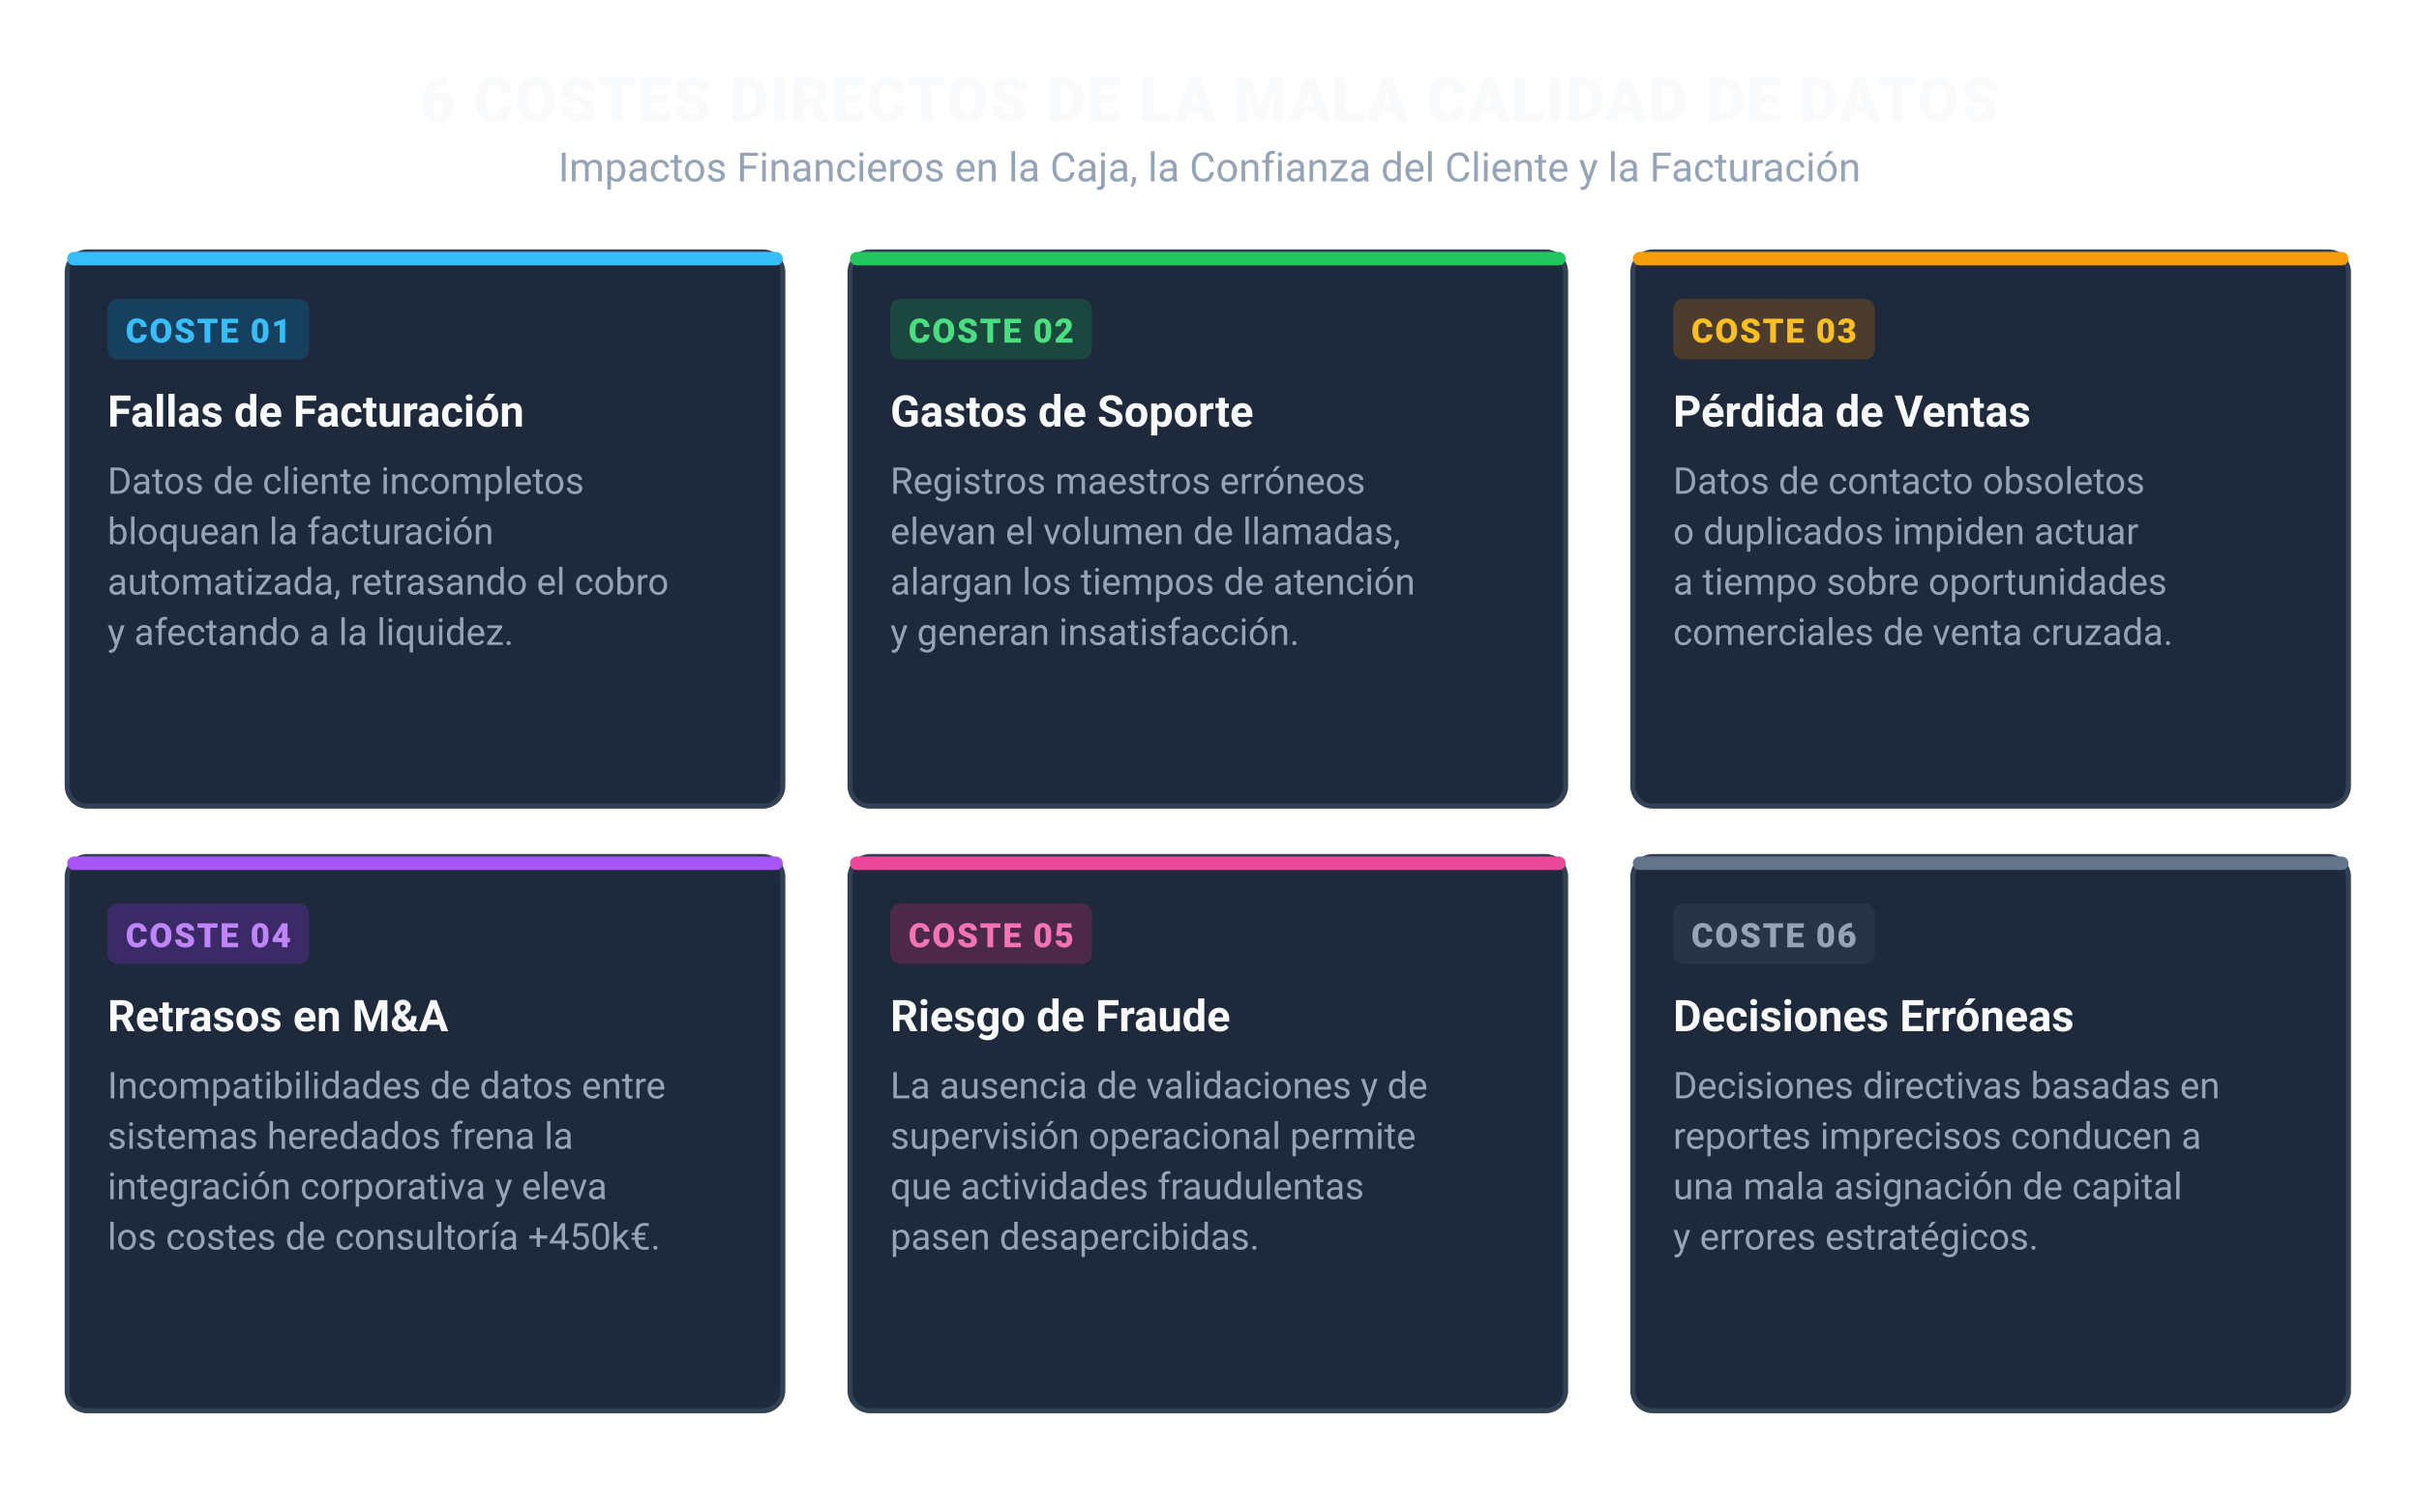
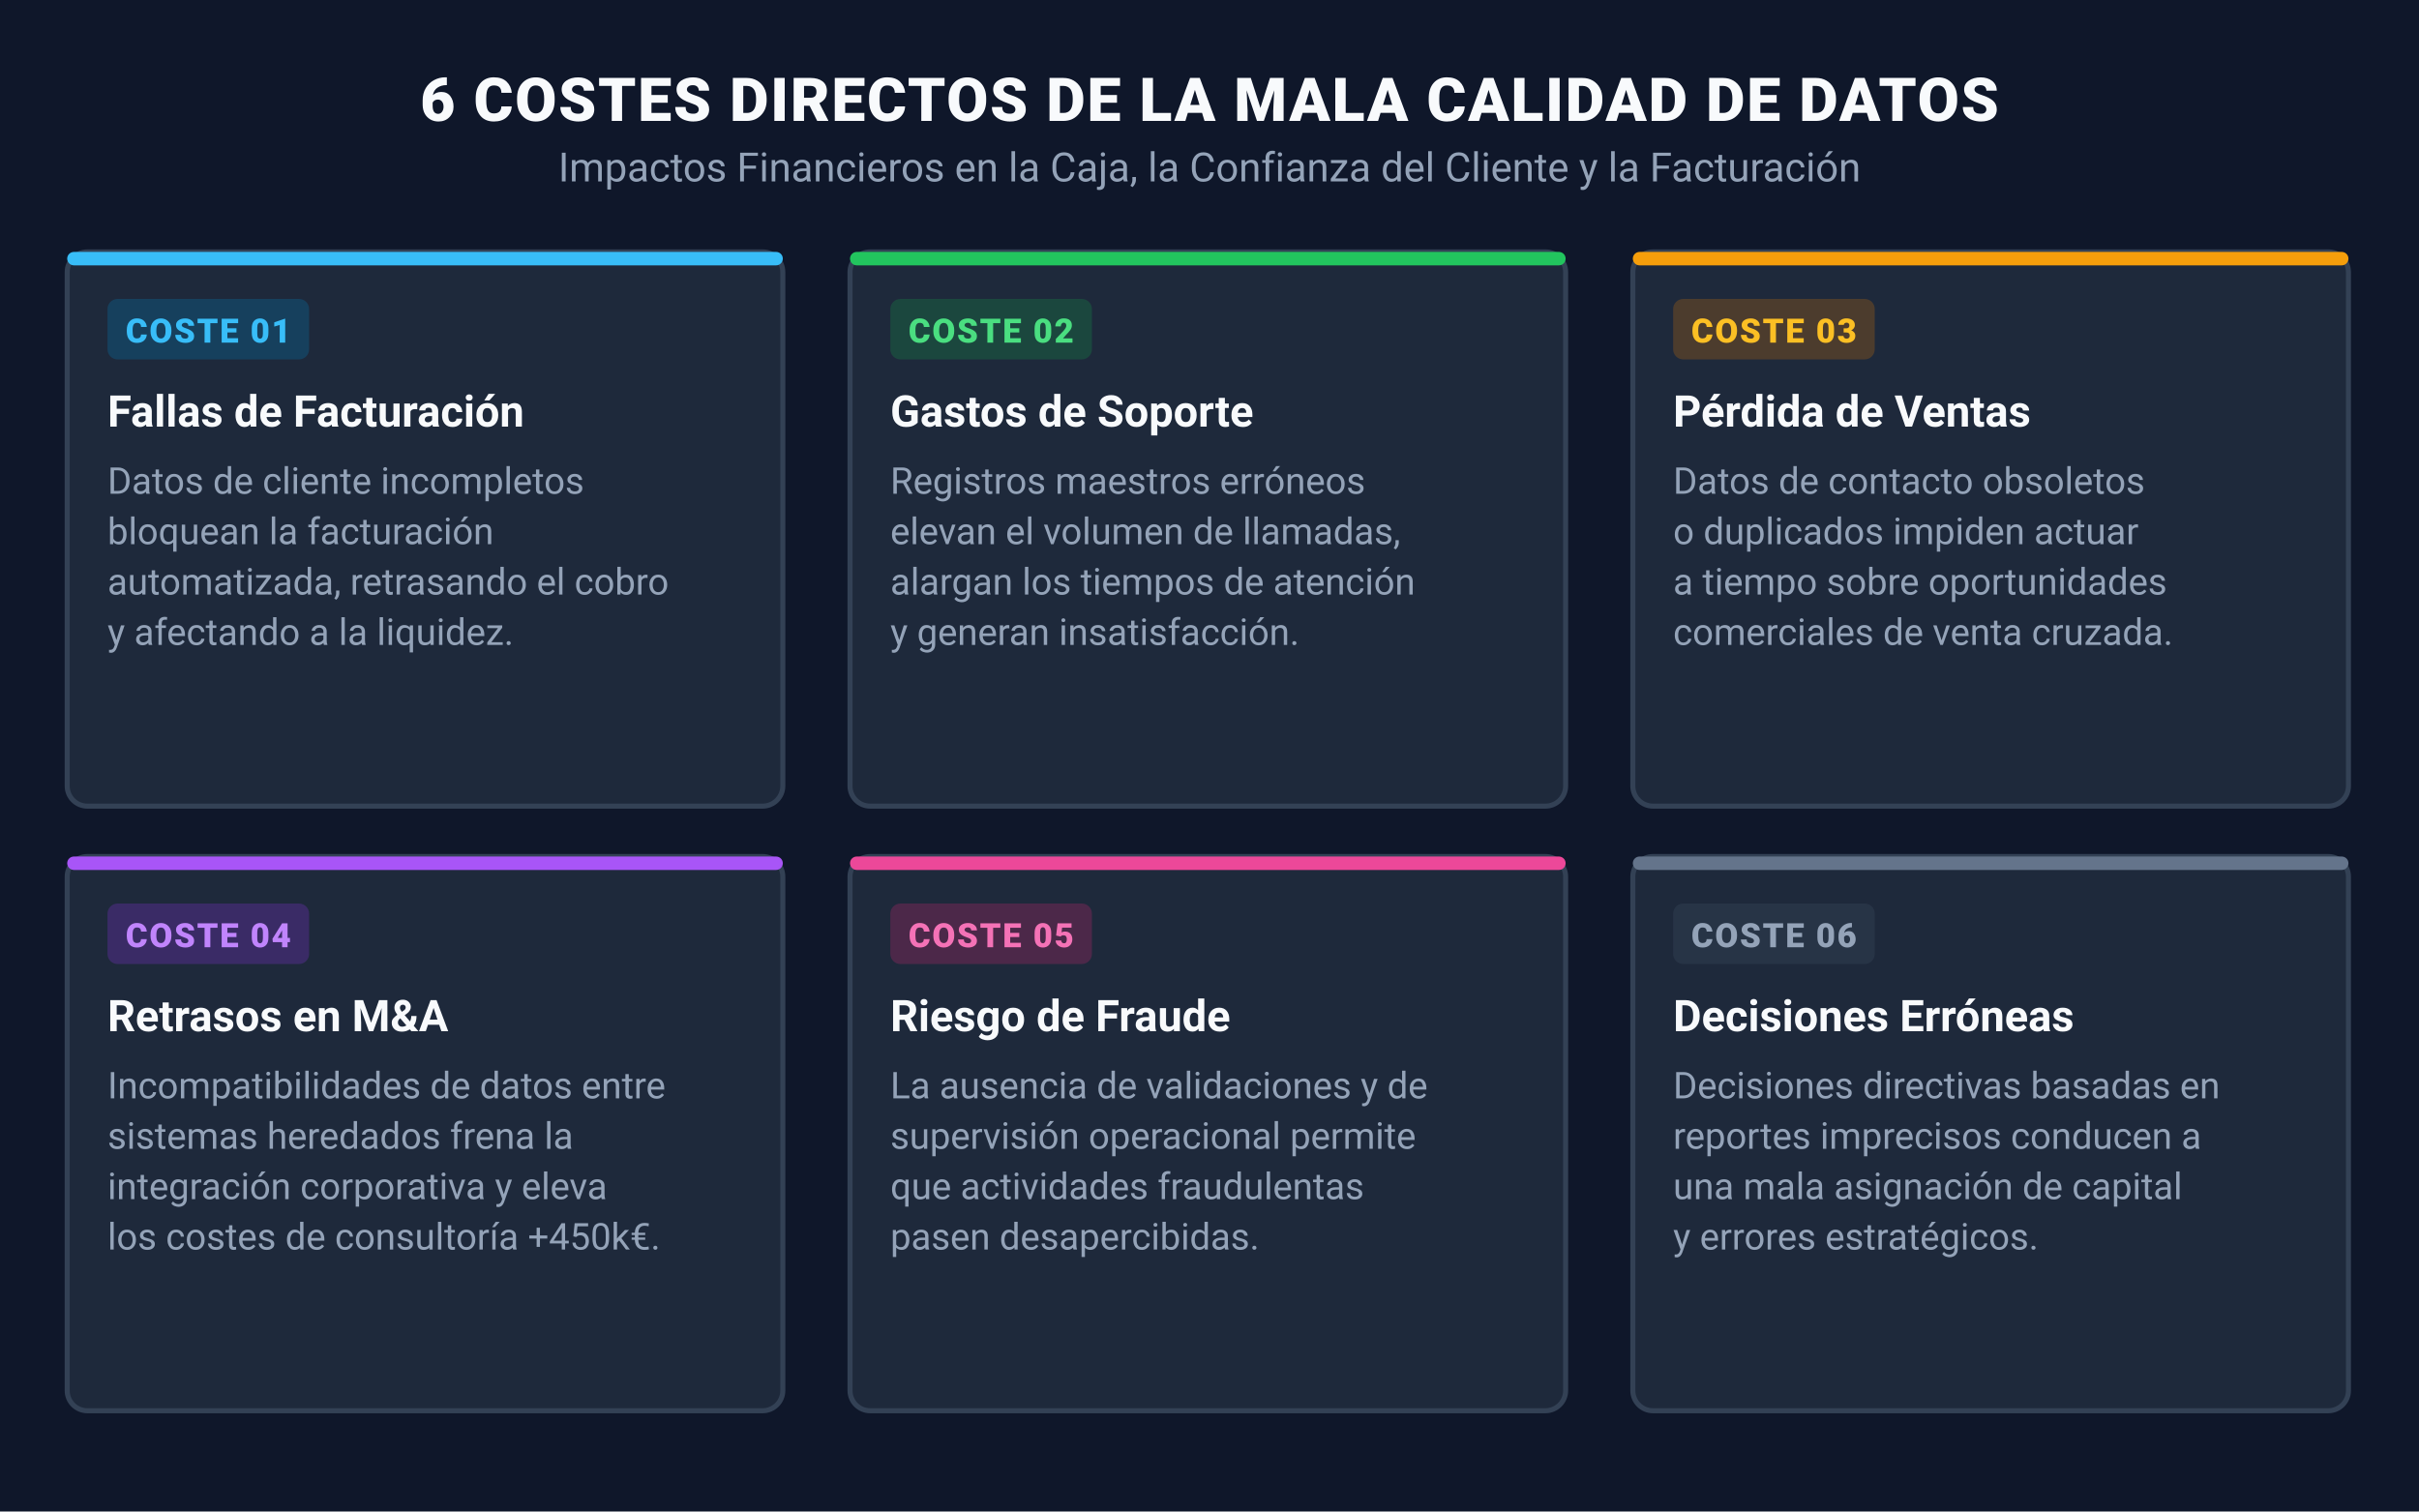
- <svg xmlns="http://www.w3.org/2000/svg" viewBox="0 0 720 450" width="100%" height="100%" style="background-color: #0f172a; font-family: -apple-system, BlinkMacSystemFont, 'Segoe UI', Roboto, Helvetica, Arial, sans-serif;">
+ <svg xmlns="http://www.w3.org/2000/svg" width="720" height="450" viewBox="0 0 720 450" style="font-family: -apple-system, BlinkMacSystemFont, 'Segoe UI', Roboto, Helvetica, Arial, sans-serif">
+   <rect width="720" height="450" fill="#0f172a" />
  <text x="360" y="36" text-anchor="middle" font-size="18" font-weight="800" fill="#f8fafc" letter-spacing="0.5">6 COSTES DIRECTOS DE LA MALA CALIDAD DE DATOS</text>
  <text x="360" y="54" text-anchor="middle" font-size="12" font-weight="400" fill="#94a3b8">Impactos Financieros en la Caja, la Confianza del Cliente y la Facturación</text>
  <g transform="translate(20, 75)">
    <rect width="213" height="165" rx="6" fill="#1e293b" stroke="#334155" stroke-width="1.5" />
    <rect width="213" height="4" rx="2" fill="#38bdf8" />
    <rect x="12" y="14" width="60" height="18" rx="3" fill="#0284c7" fill-opacity="0.25" />
    <text x="42" y="27" text-anchor="middle" font-size="10" font-weight="800" fill="#38bdf8" letter-spacing="0.5">COSTE 01</text>
    <text x="12" y="52" font-size="13" font-weight="700" fill="#f8fafc">Fallas de Facturación</text>
    <text x="12" y="72" font-size="11" font-weight="400" fill="#94a3b8">Datos de cliente incompletos</text>
    <text x="12" y="87" font-size="11" font-weight="400" fill="#94a3b8">bloquean la facturación</text>
    <text x="12" y="102" font-size="11" font-weight="400" fill="#94a3b8">automatizada, retrasando el cobro</text>
    <text x="12" y="117" font-size="11" font-weight="400" fill="#94a3b8">y afectando a la liquidez.</text>
  </g>
  <g transform="translate(253, 75)">
    <rect width="213" height="165" rx="6" fill="#1e293b" stroke="#334155" stroke-width="1.5" />
    <rect width="213" height="4" rx="2" fill="#22c55e" />
    <rect x="12" y="14" width="60" height="18" rx="3" fill="#16a34a" fill-opacity="0.25" />
    <text x="42" y="27" text-anchor="middle" font-size="10" font-weight="800" fill="#4ade80" letter-spacing="0.5">COSTE 02</text>
    <text x="12" y="52" font-size="13" font-weight="700" fill="#f8fafc">Gastos de Soporte</text>
    <text x="12" y="72" font-size="11" font-weight="400" fill="#94a3b8">Registros maestros erróneos</text>
    <text x="12" y="87" font-size="11" font-weight="400" fill="#94a3b8">elevan el volumen de llamadas,</text>
    <text x="12" y="102" font-size="11" font-weight="400" fill="#94a3b8">alargan los tiempos de atención</text>
    <text x="12" y="117" font-size="11" font-weight="400" fill="#94a3b8">y generan insatisfacción.</text>
  </g>
  <g transform="translate(486, 75)">
    <rect width="213" height="165" rx="6" fill="#1e293b" stroke="#334155" stroke-width="1.5" />
    <rect width="213" height="4" rx="2" fill="#f59e0b" />
    <rect x="12" y="14" width="60" height="18" rx="3" fill="#d97706" fill-opacity="0.25" />
    <text x="42" y="27" text-anchor="middle" font-size="10" font-weight="800" fill="#fbbf24" letter-spacing="0.5">COSTE 03</text>
    <text x="12" y="52" font-size="13" font-weight="700" fill="#f8fafc">Pérdida de Ventas</text>
    <text x="12" y="72" font-size="11" font-weight="400" fill="#94a3b8">Datos de contacto obsoletos</text>
    <text x="12" y="87" font-size="11" font-weight="400" fill="#94a3b8">o duplicados impiden actuar</text>
    <text x="12" y="102" font-size="11" font-weight="400" fill="#94a3b8">a tiempo sobre oportunidades</text>
    <text x="12" y="117" font-size="11" font-weight="400" fill="#94a3b8">comerciales de venta cruzada.</text>
  </g>
  <g transform="translate(20, 255)">
    <rect width="213" height="165" rx="6" fill="#1e293b" stroke="#334155" stroke-width="1.5" />
    <rect width="213" height="4" rx="2" fill="#a855f7" />
    <rect x="12" y="14" width="60" height="18" rx="3" fill="#9333ea" fill-opacity="0.25" />
    <text x="42" y="27" text-anchor="middle" font-size="10" font-weight="800" fill="#c084fc" letter-spacing="0.5">COSTE 04</text>
    <text x="12" y="52" font-size="13" font-weight="700" fill="#f8fafc">Retrasos en M&amp;A</text>
    <text x="12" y="72" font-size="11" font-weight="400" fill="#94a3b8">Incompatibilidades de datos entre</text>
    <text x="12" y="87" font-size="11" font-weight="400" fill="#94a3b8">sistemas heredados frena la</text>
    <text x="12" y="102" font-size="11" font-weight="400" fill="#94a3b8">integración corporativa y eleva</text>
    <text x="12" y="117" font-size="11" font-weight="400" fill="#94a3b8">los costes de consultoría +450k€.</text>
  </g>
  <g transform="translate(253, 255)">
    <rect width="213" height="165" rx="6" fill="#1e293b" stroke="#334155" stroke-width="1.5" />
    <rect width="213" height="4" rx="2" fill="#ec4899" />
    <rect x="12" y="14" width="60" height="18" rx="3" fill="#db2777" fill-opacity="0.25" />
    <text x="42" y="27" text-anchor="middle" font-size="10" font-weight="800" fill="#f472b6" letter-spacing="0.5">COSTE 05</text>
    <text x="12" y="52" font-size="13" font-weight="700" fill="#f8fafc">Riesgo de Fraude</text>
    <text x="12" y="72" font-size="11" font-weight="400" fill="#94a3b8">La ausencia de validaciones y de</text>
    <text x="12" y="87" font-size="11" font-weight="400" fill="#94a3b8">supervisión operacional permite</text>
    <text x="12" y="102" font-size="11" font-weight="400" fill="#94a3b8">que actividades fraudulentas</text>
    <text x="12" y="117" font-size="11" font-weight="400" fill="#94a3b8">pasen desapercibidas.</text>
  </g>
  <g transform="translate(486, 255)">
    <rect width="213" height="165" rx="6" fill="#1e293b" stroke="#334155" stroke-width="1.5" />
    <rect width="213" height="4" rx="2" fill="#64748b" />
    <rect x="12" y="14" width="60" height="18" rx="3" fill="#475569" fill-opacity="0.25" />
    <text x="42" y="27" text-anchor="middle" font-size="10" font-weight="800" fill="#94a3b8" letter-spacing="0.5">COSTE 06</text>
    <text x="12" y="52" font-size="13" font-weight="700" fill="#f8fafc">Decisiones Erróneas</text>
    <text x="12" y="72" font-size="11" font-weight="400" fill="#94a3b8">Decisiones directivas basadas en</text>
    <text x="12" y="87" font-size="11" font-weight="400" fill="#94a3b8">reportes imprecisos conducen a</text>
    <text x="12" y="102" font-size="11" font-weight="400" fill="#94a3b8">una mala asignación de capital</text>
    <text x="12" y="117" font-size="11" font-weight="400" fill="#94a3b8">y errores estratégicos.</text>
  </g>
</svg>
